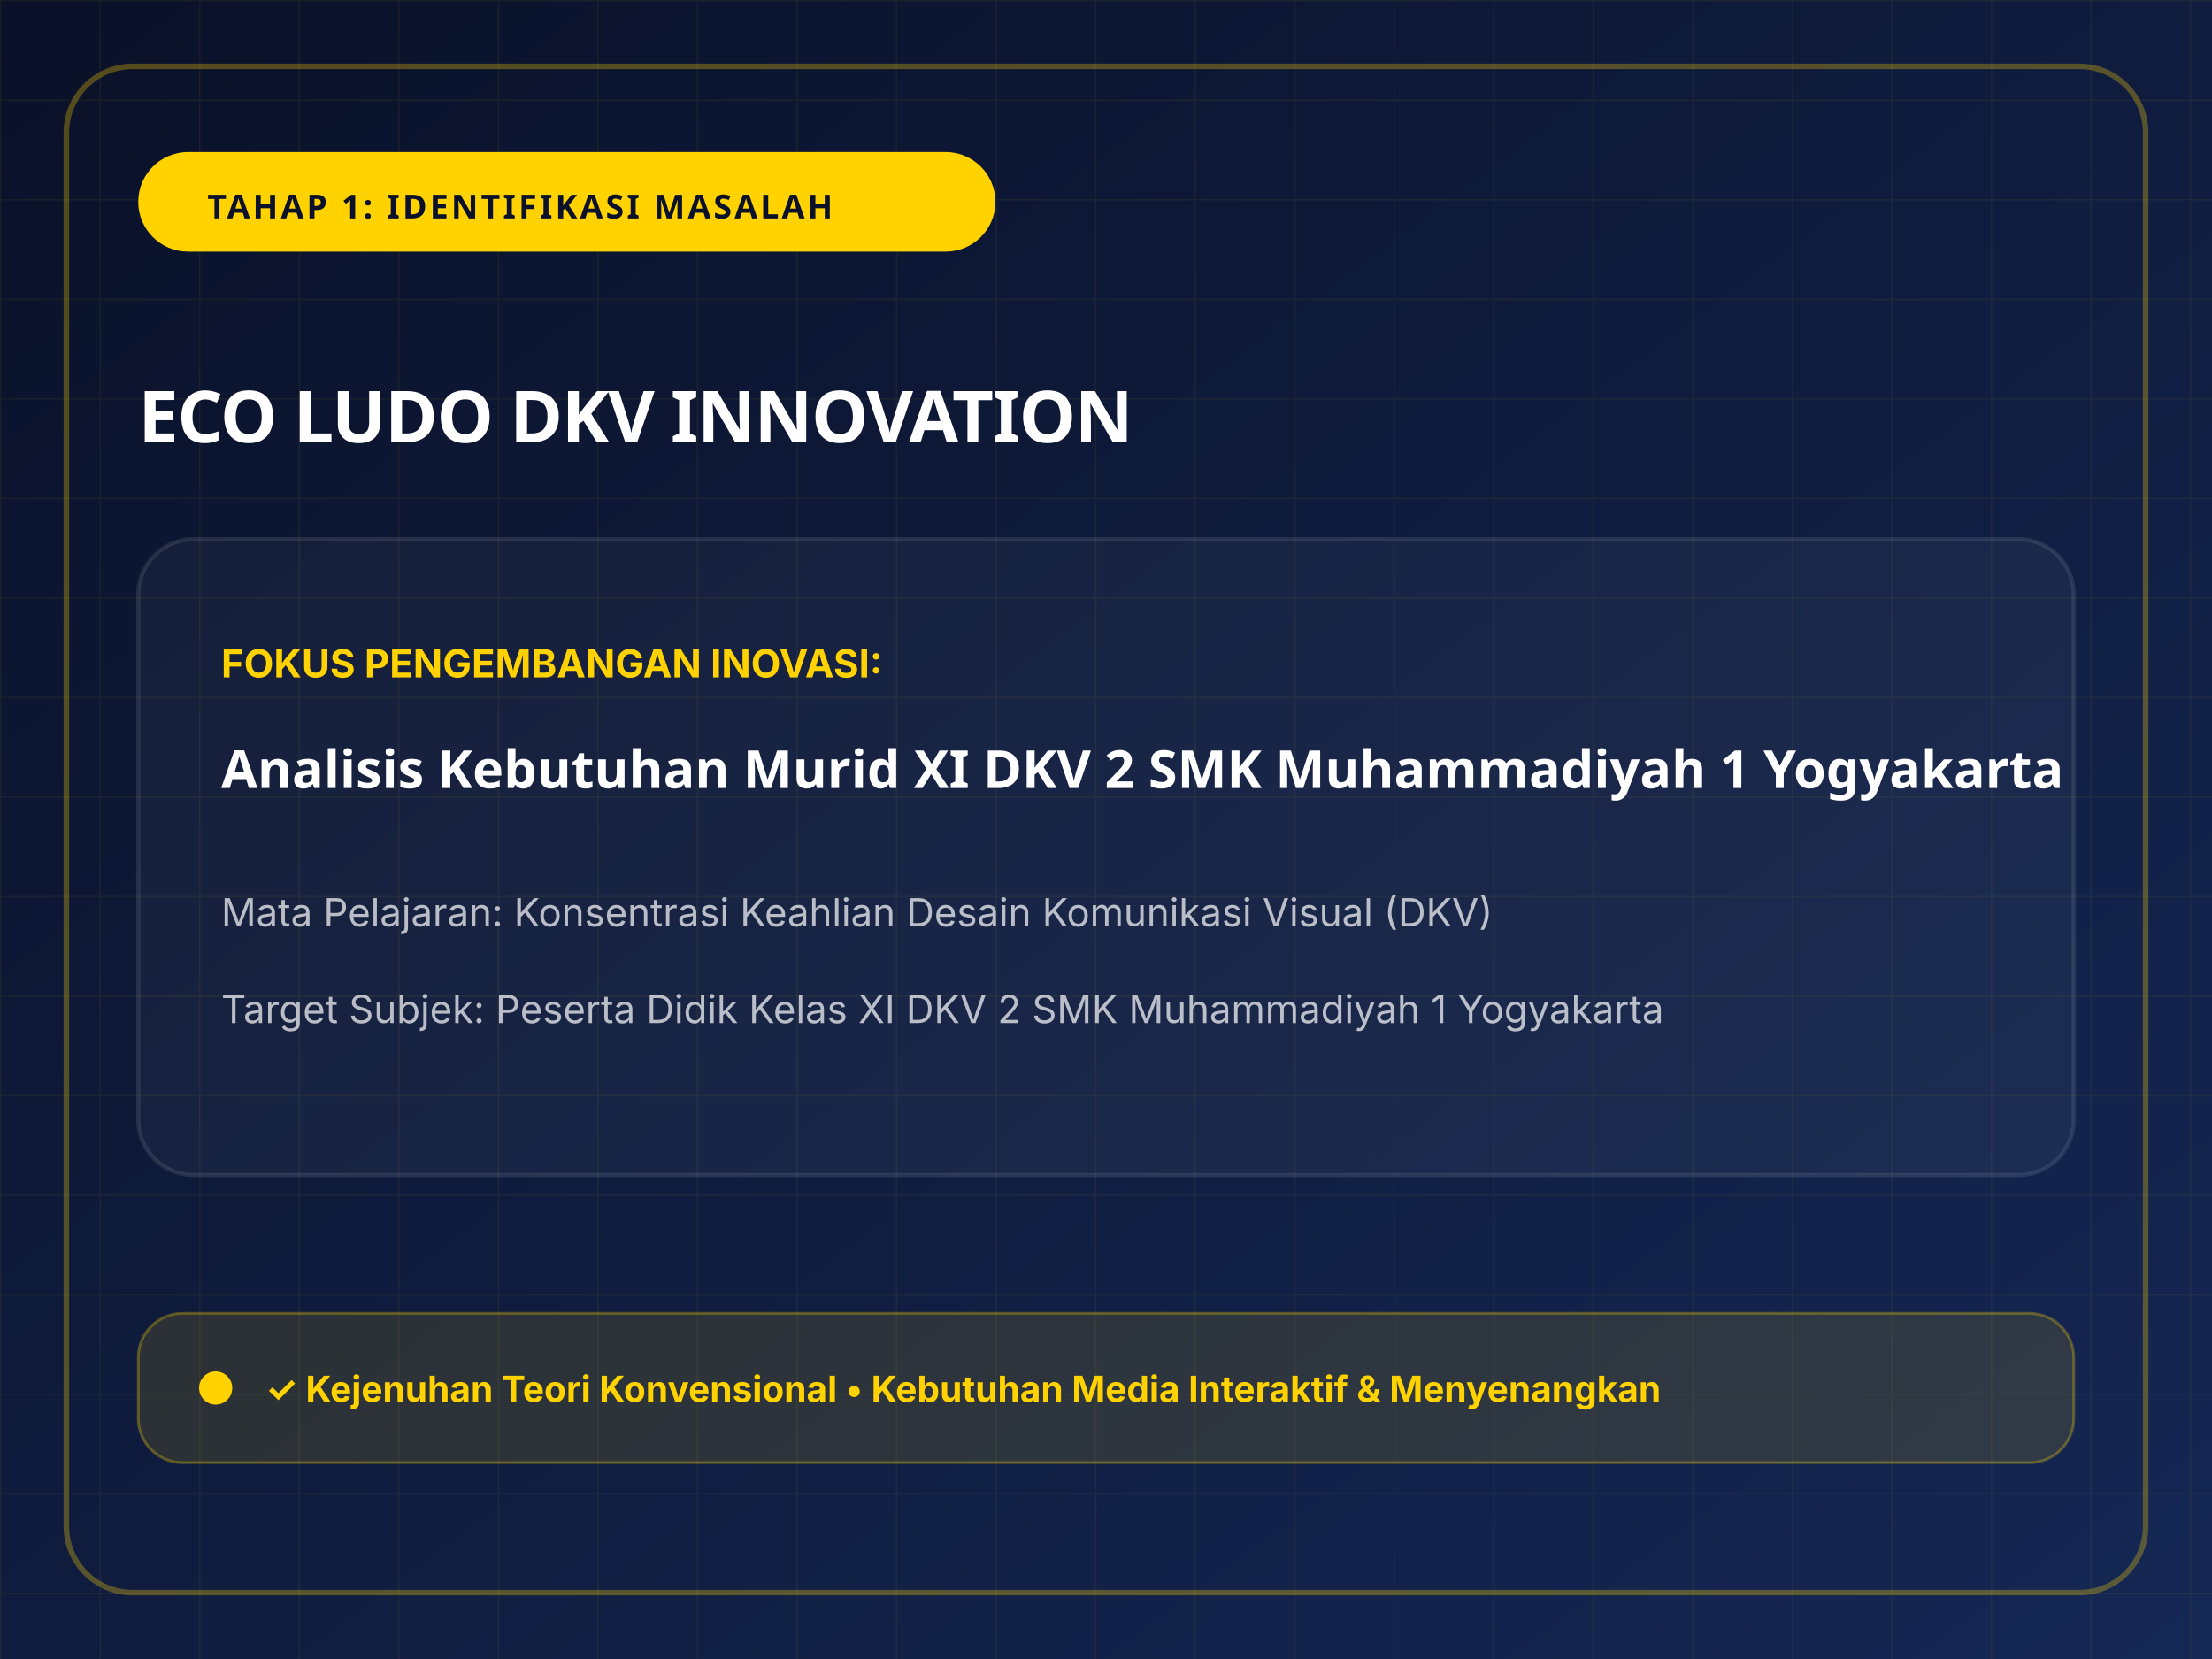
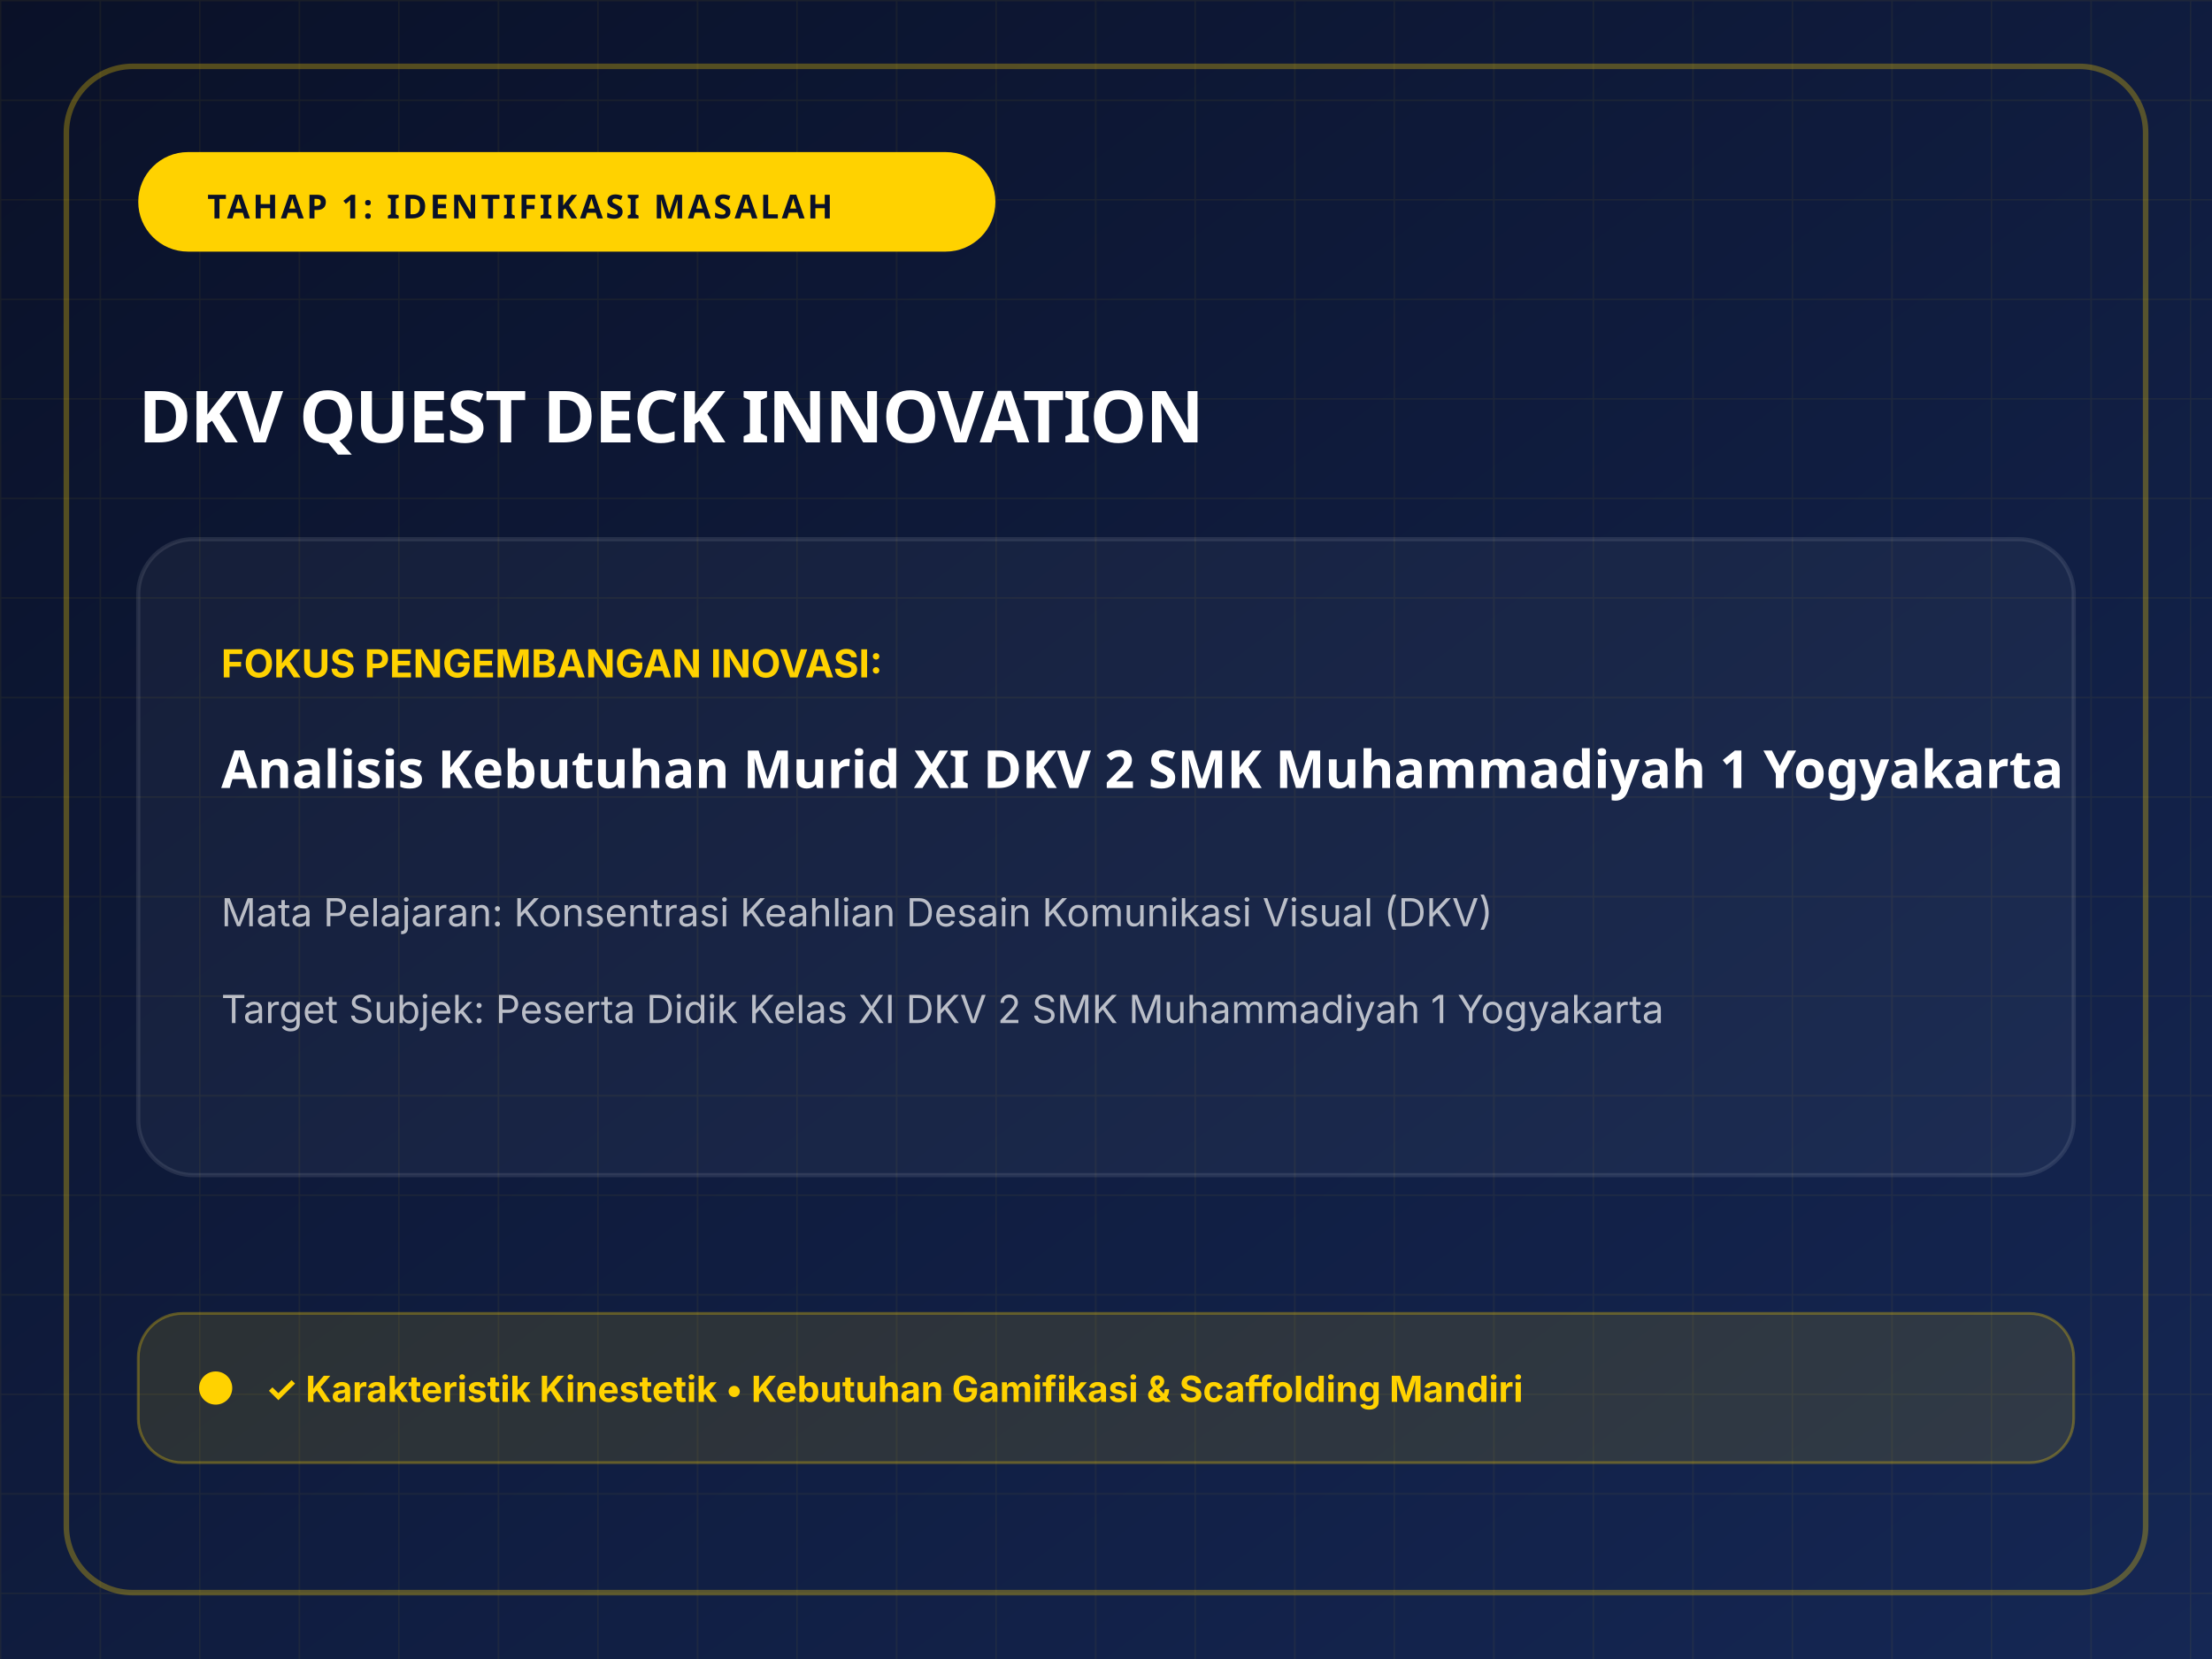
<svg xmlns="http://www.w3.org/2000/svg" viewBox="0 0 800 600" width="100%" height="100%">
  <defs>
    <linearGradient id="inovGrad_slot_ino" x1="0%" y1="0%" x2="100%" y2="100%">
      <stop offset="0%" stop-color="#0A1128" />
      <stop offset="100%" stop-color="#152754" />
    </linearGradient>
    <pattern id="inovGrid_slot_ino" width="36" height="36" patternUnits="userSpaceOnUse">
      <path d="M 36 0 L 0 0 0 36" fill="none" stroke="rgba(255, 210, 0,0.06)" stroke-width="1" />
    </pattern>
  </defs>
  <rect width="800" height="600" fill="url(#inovGrad_slot_ino)" />
  <rect width="800" height="600" fill="url(#inovGrid_slot_ino)" />
  <rect x="24" y="24" width="752" height="552" rx="24" fill="none" stroke="rgba(255, 210, 0, 0.3)" stroke-width="2" />
  <rect x="50" y="55" width="310" height="36" rx="18" fill="#FFD200" />
  <text x="75" y="79" fill="#0A1128" font-family="'Plus Jakarta Sans', sans-serif" font-size="12" font-weight="800" letter-spacing="1">TAHAP 1: IDENTIFIKASI MASALAH</text>
-   <text x="50" y="160" fill="#FFFFFF" font-family="'Plus Jakarta Sans', sans-serif" font-size="26" font-weight="800" letter-spacing="-0.5">ECO LUDO DKV INNOVATION</text>
+   <text x="50" y="160" fill="#FFFFFF" font-family="'Plus Jakarta Sans', sans-serif" font-size="26" font-weight="800" letter-spacing="-0.5">DKV QUEST DECK INNOVATION</text>
  <rect x="50" y="195" width="700" height="230" rx="20" fill="rgba(255,255,255,0.04)" stroke="rgba(255,255,255,0.1)" stroke-width="1.5" />
  <text x="80" y="245" fill="#FFD200" font-family="'Inter', sans-serif" font-size="14" font-weight="700">FOKUS PENGEMBANGAN INOVASI:</text>
  <text x="80" y="285" fill="#FFFFFF" font-family="'Plus Jakarta Sans', sans-serif" font-size="19" font-weight="700">Analisis Kebutuhan Murid XI DKV 2 SMK Muhammadiyah 1 Yogyakarta</text>
  <text x="80" y="335" fill="rgba(255,255,255,0.7)" font-family="'Inter', sans-serif" font-size="14">Mata Pelajaran: Konsentrasi Keahlian Desain Komunikasi Visual (DKV)</text>
  <text x="80" y="370" fill="rgba(255,255,255,0.7)" font-family="'Inter', sans-serif" font-size="14">Target Subjek: Peserta Didik Kelas XI DKV 2 SMK Muhammadiyah 1 Yogyakarta</text>
  <rect x="50" y="475" width="700" height="54" rx="16" fill="rgba(255, 210, 0, 0.12)" stroke="rgba(255, 210, 0, 0.3)" stroke-width="1" />
  <circle cx="78" cy="502" r="6" fill="#FFD200" />
-   <text x="96" y="507" fill="#FFD200" font-family="'Inter', sans-serif" font-size="13" font-weight="700"> ✓  Kejenuhan Teori Konvensional • Kebutuhan Media Interaktif &amp; Menyenangkan</text>
+   <text x="96" y="507" fill="#FFD200" font-family="'Inter', sans-serif" font-size="13" font-weight="700"> ✓  Karakteristik Kinestetik • Kebutuhan Gamifikasi &amp; Scaffolding Mandiri</text>
</svg>
